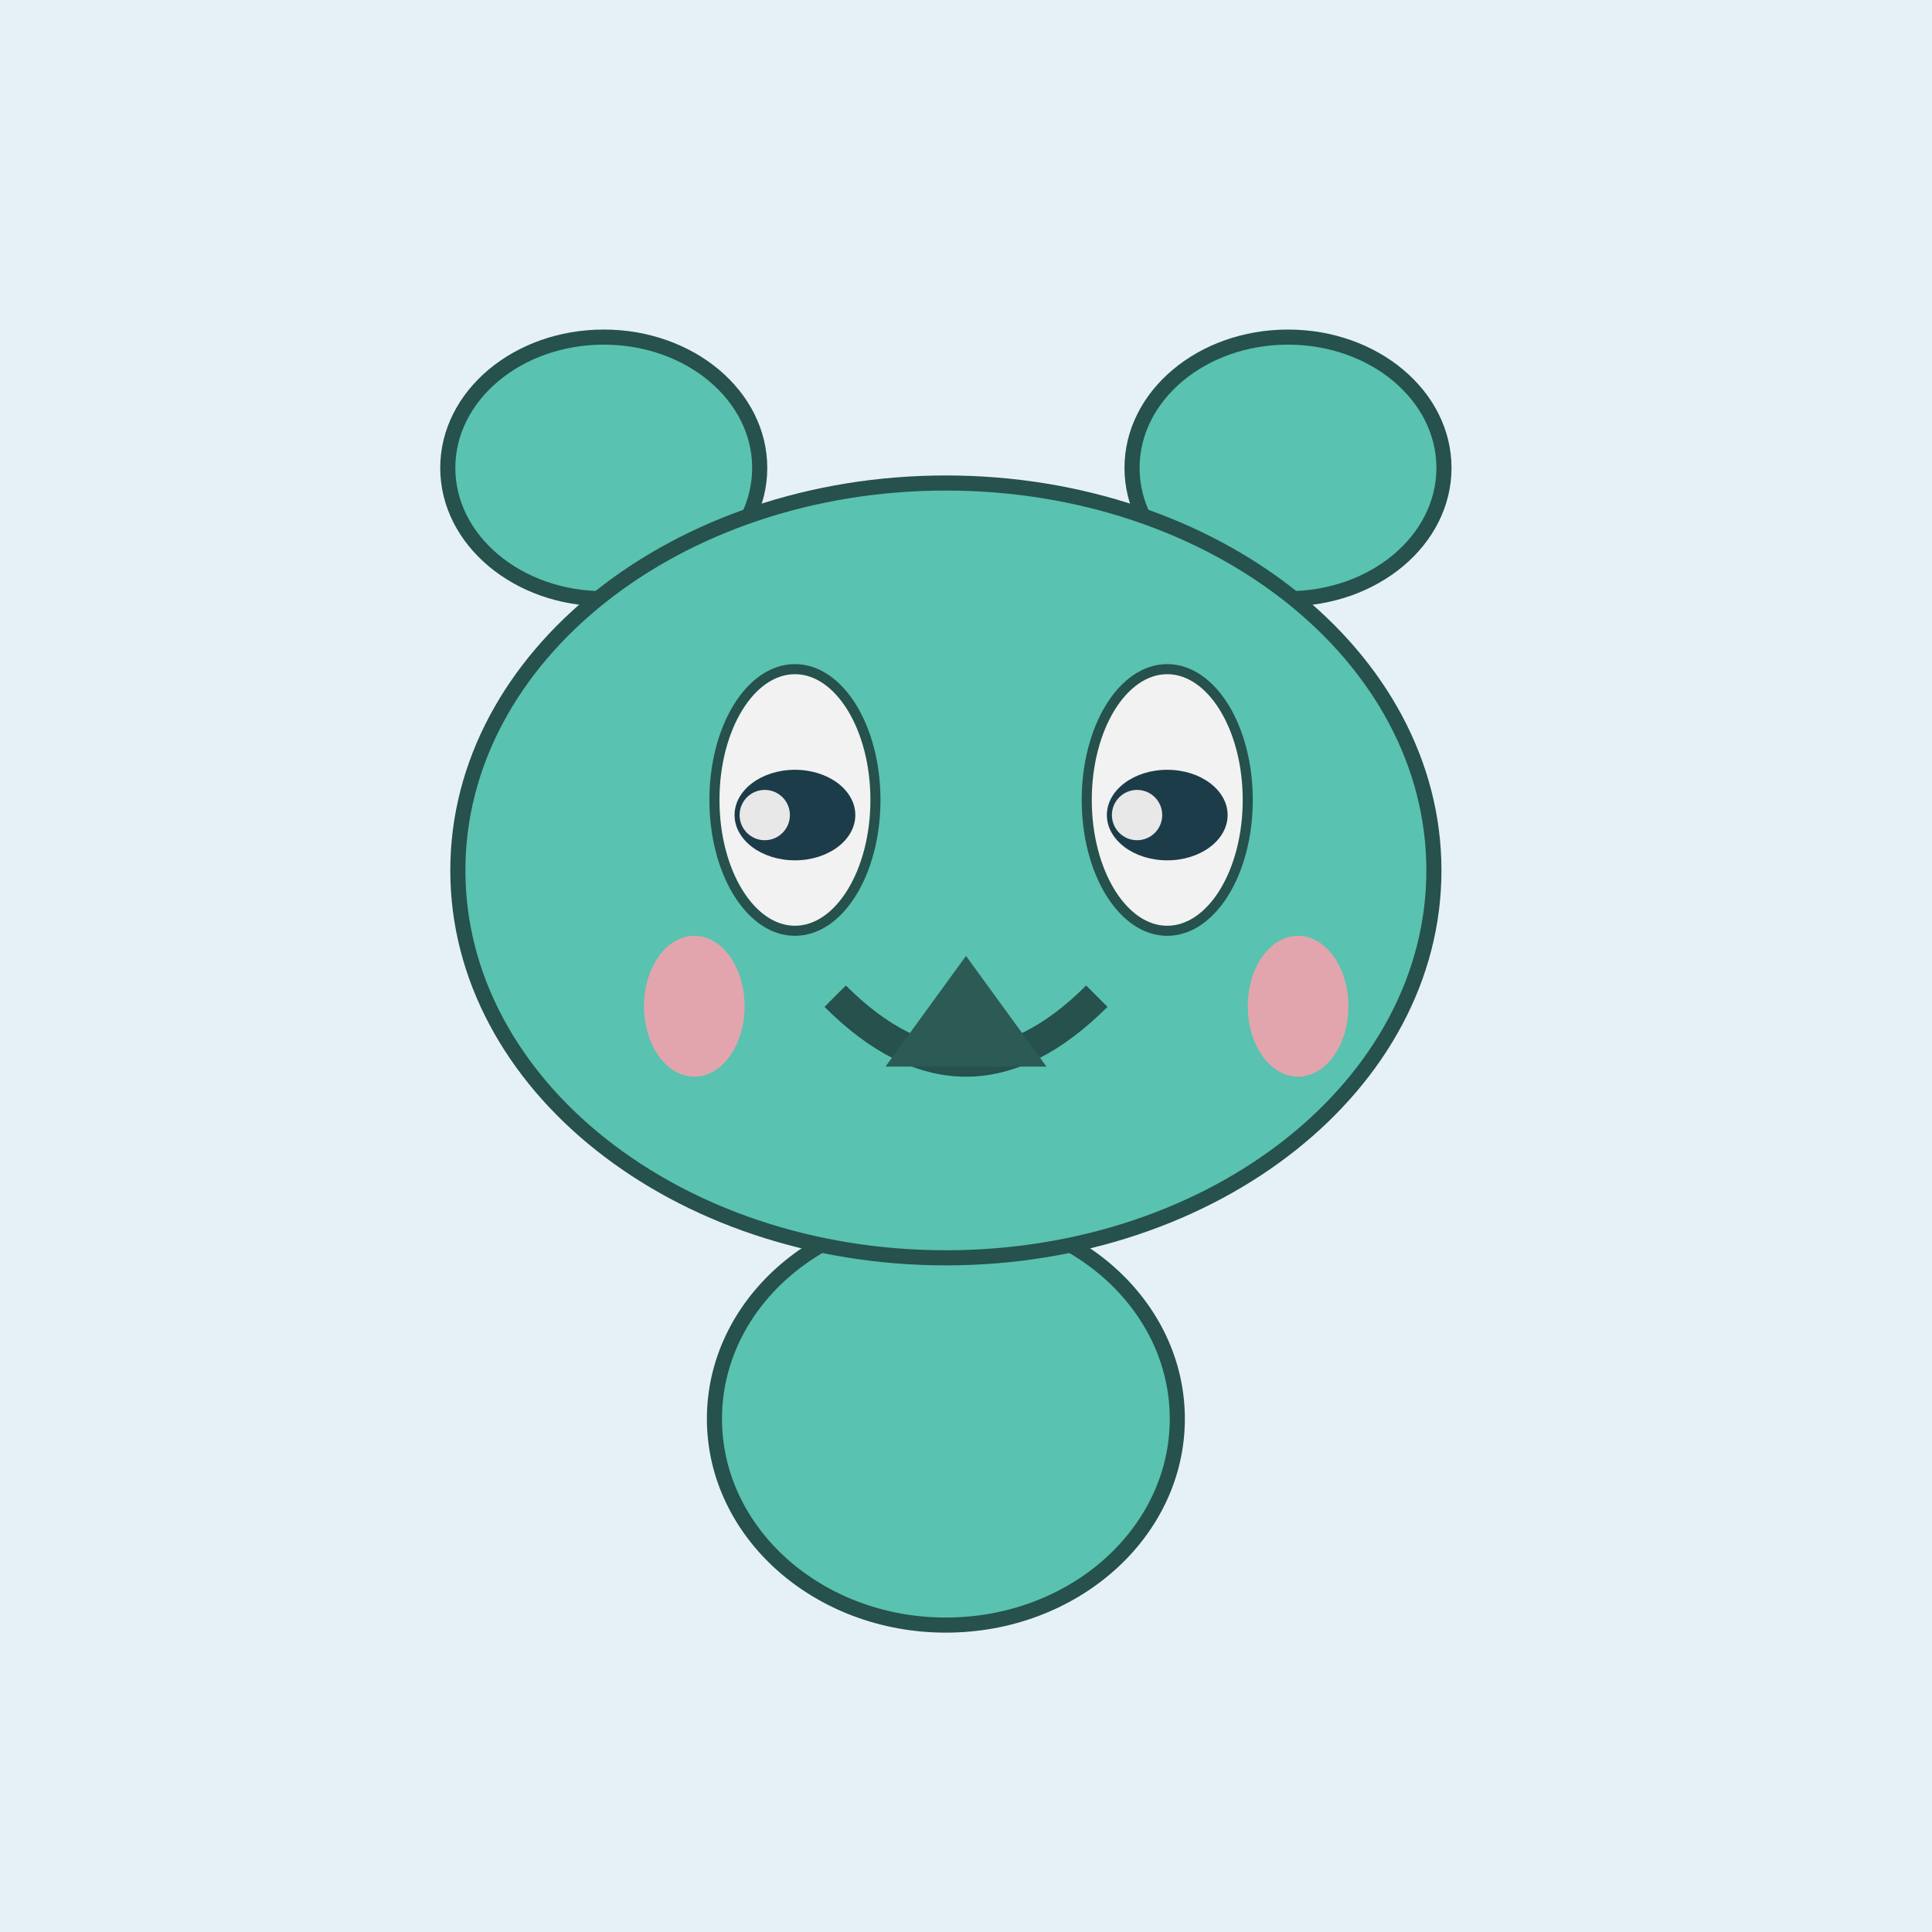
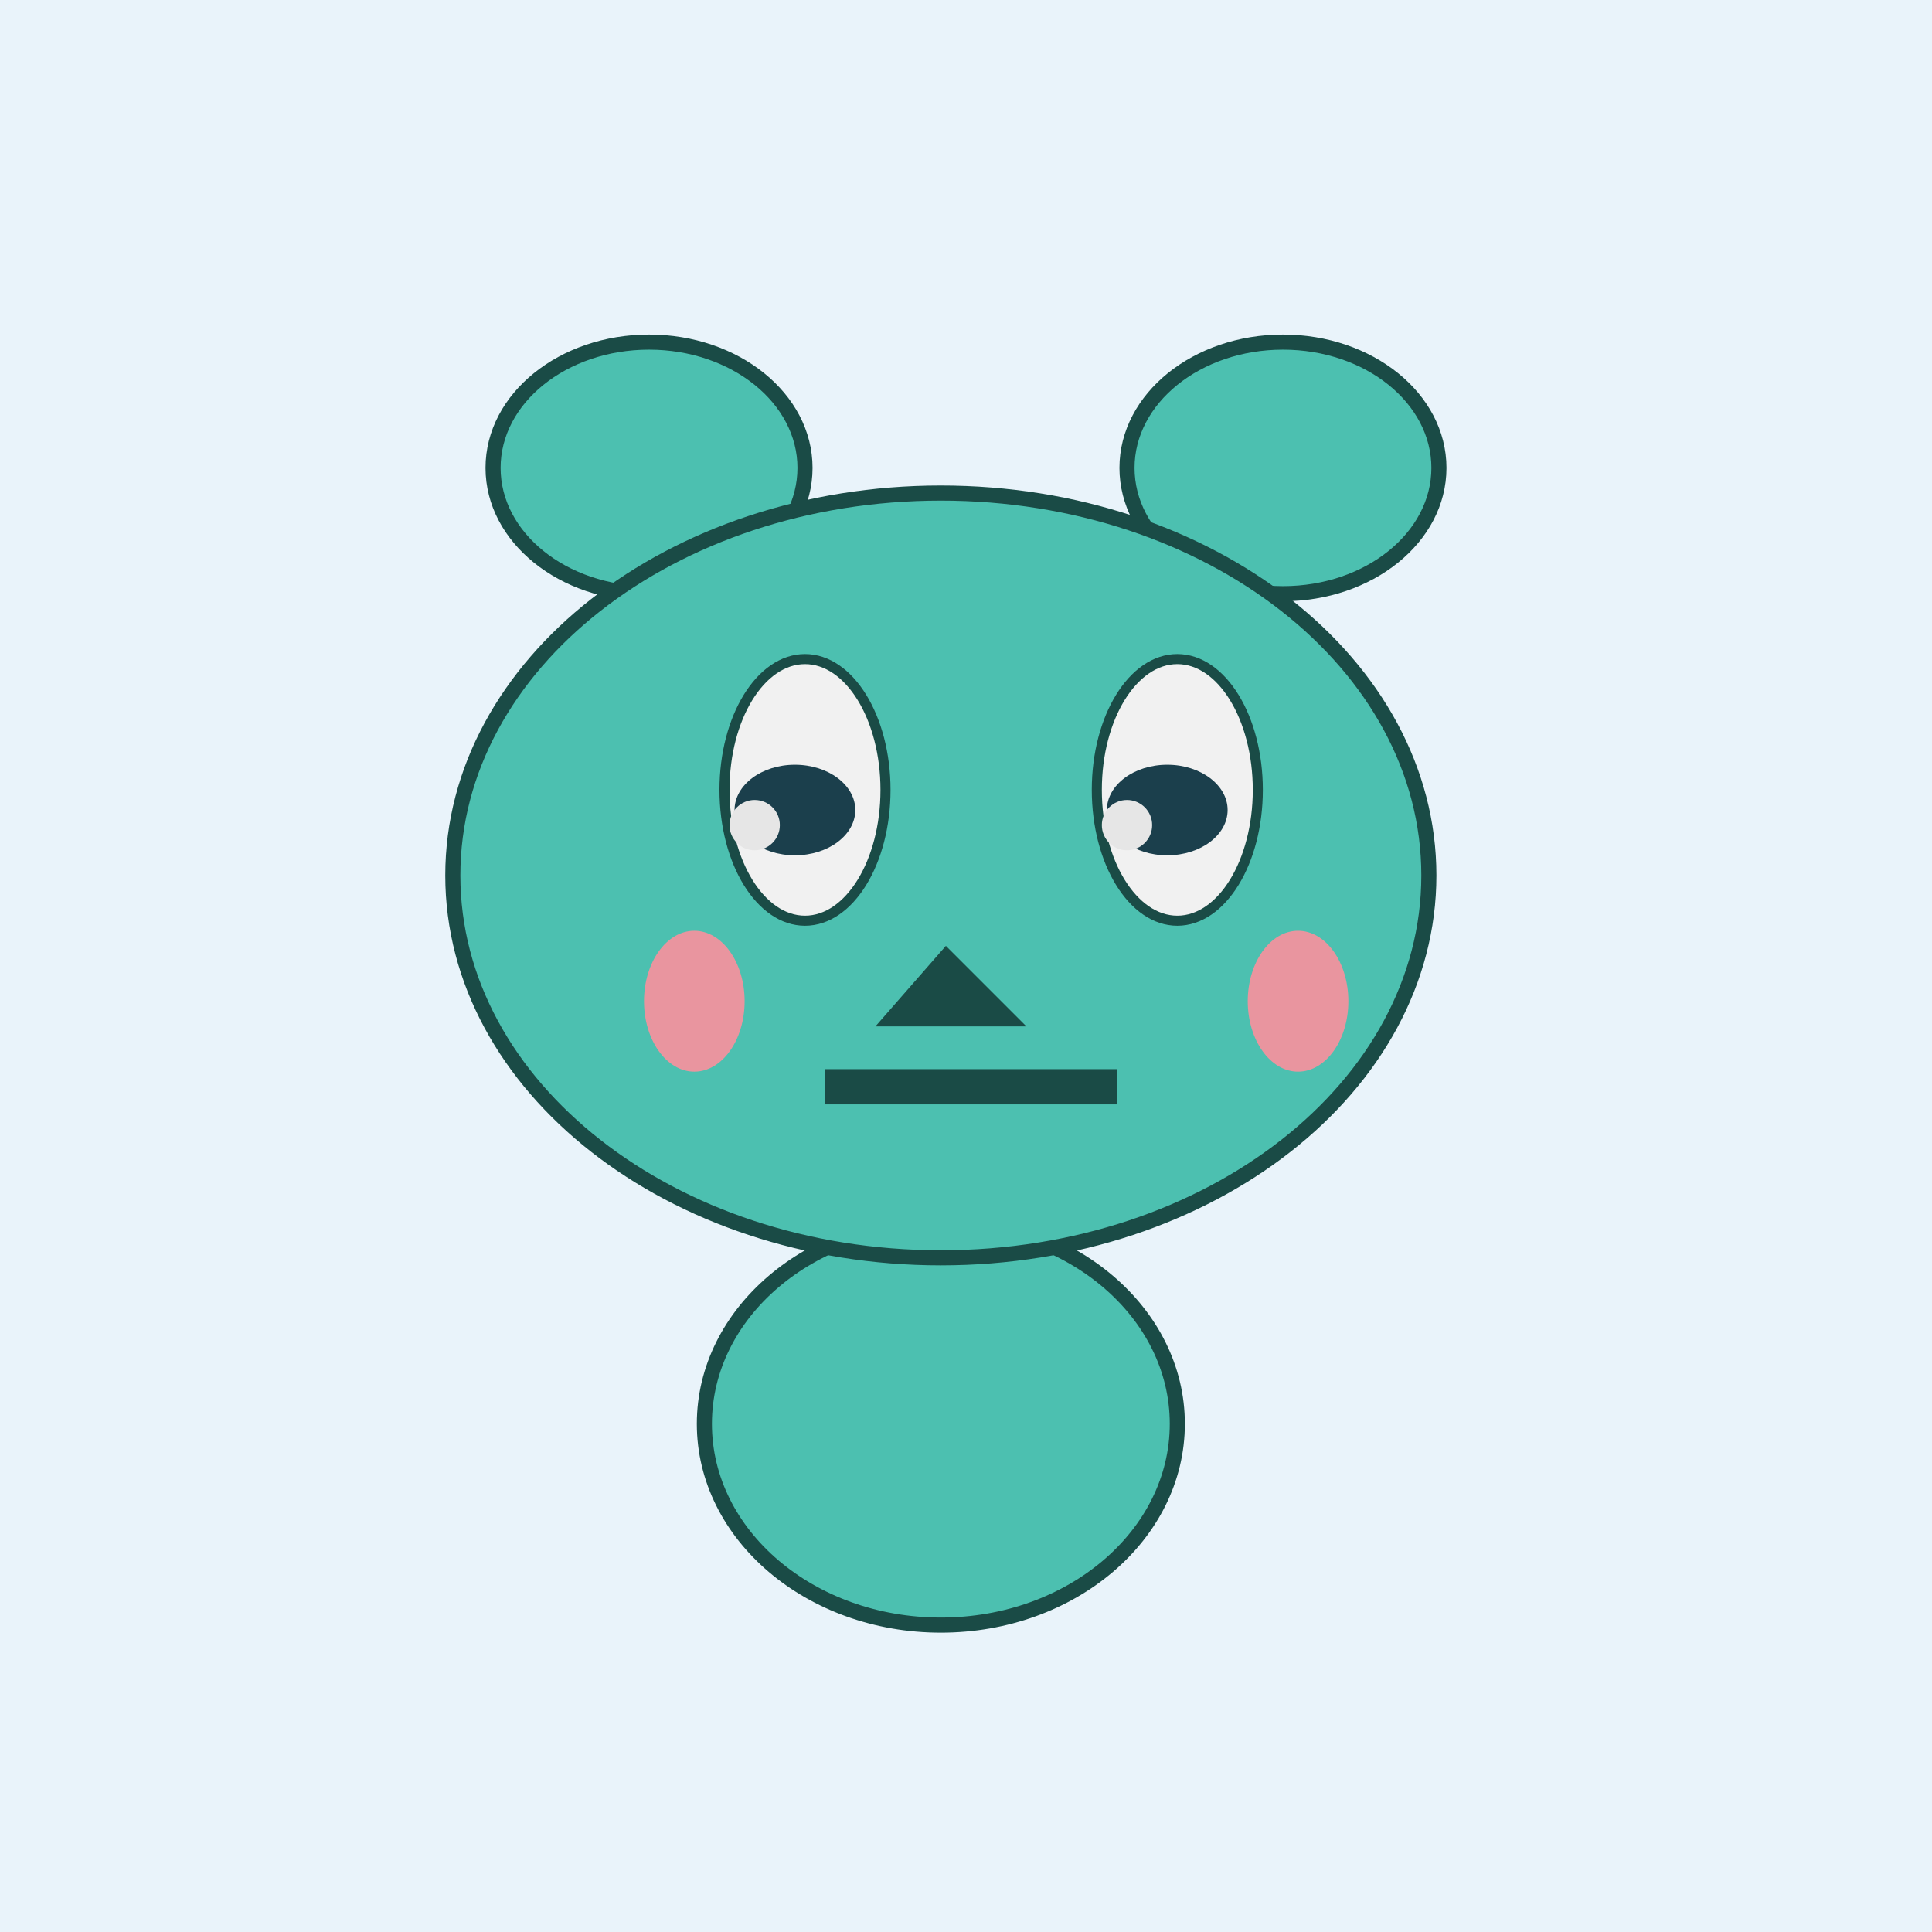
<svg xmlns="http://www.w3.org/2000/svg" viewBox="0 0 384 384">
-   <rect width="384" height="384" fill="#e6f1f7" />
+   <rect x="0" y="0" width="384" height="384" fill="#e9f3fa" />
  <g id="parts">
-     <ellipse cx="120" cy="93" rx="31" ry="26" fill="#59c2b0" stroke="#26514c" stroke-width="3" />
-     <ellipse cx="256" cy="93" rx="31" ry="26" fill="#59c2b0" stroke="#26514c" stroke-width="3" />
-     <ellipse cx="188" cy="282" rx="46" ry="41" fill="#59c2b0" stroke="#26514c" stroke-width="3" />
-     <ellipse cx="188" cy="173" rx="97" ry="77" fill="#59c2b0" stroke="#26514c" stroke-width="3" />
+     <ellipse cx="129" cy="93" rx="31" ry="25" fill="#4cc0b0" stroke="#1a4b46" stroke-width="3" />
+     <ellipse cx="255" cy="93" rx="31" ry="25" fill="#4cc0b0" stroke="#1a4b46" stroke-width="3" />
+     <ellipse cx="187" cy="283" rx="47" ry="40" fill="#4cc0b0" stroke="#1a4b46" stroke-width="3" />
+     <ellipse cx="187" cy="174" rx="97" ry="76" fill="#4cc0b0" stroke="#1a4b46" stroke-width="3" />
  </g>
  <g id="eyes">
-     <ellipse cx="158" cy="159" rx="16" ry="26" fill="#f2f2f2" stroke="#26514c" stroke-width="2" />
-     <ellipse cx="232" cy="159" rx="16" ry="26" fill="#f2f2f2" stroke="#26514c" stroke-width="2" />
-     <ellipse cx="158" cy="162" rx="12" ry="9" fill="#1d3c4a" />
-     <ellipse cx="232" cy="162" rx="12" ry="9" fill="#1d3c4a" />
-     <circle cx="152" cy="162" r="5" fill="#e8e8e8" />
-     <circle cx="226" cy="162" r="5" fill="#e8e8e8" />
+     <ellipse cx="160" cy="157" rx="16" ry="26" fill="#f1f1f1" stroke="#1a4b46" stroke-width="2" />
+     <ellipse cx="234" cy="157" rx="16" ry="26" fill="#f1f1f1" stroke="#1a4b46" stroke-width="2" />
+     <ellipse cx="158" cy="161" rx="12" ry="9" fill="#1b3f4c" />
+     <ellipse cx="232" cy="161" rx="12" ry="9" fill="#1b3f4c" />
+     <circle cx="150" cy="164" r="5" fill="#e6e6e6" />
+     <circle cx="224" cy="164" r="5" fill="#e6e6e6" />
  </g>
  <g id="face">
-     <ellipse cx="138" cy="200" rx="10" ry="14" fill="#e2a5ad" />
-     <ellipse cx="258" cy="200" rx="10" ry="14" fill="#e2a5ad" />
-     <path d="M166 198 Q192 224 218 198" fill="none" stroke="#26514c" stroke-width="6" />
-     <path d="M192 190 L176 212 L208 212 Z" fill="#2c5a54" />
+     <ellipse cx="138" cy="199" rx="10" ry="14" fill="#e9959f" />
+     <ellipse cx="258" cy="199" rx="10" ry="14" fill="#e9959f" />
+     <line x1="164" y1="216" x2="222" y2="216" stroke="#1a4b46" stroke-width="7" />
+     <path d="M188 188 L174 204 L204 204 Z" fill="#1a4b46" />
  </g>
</svg>
